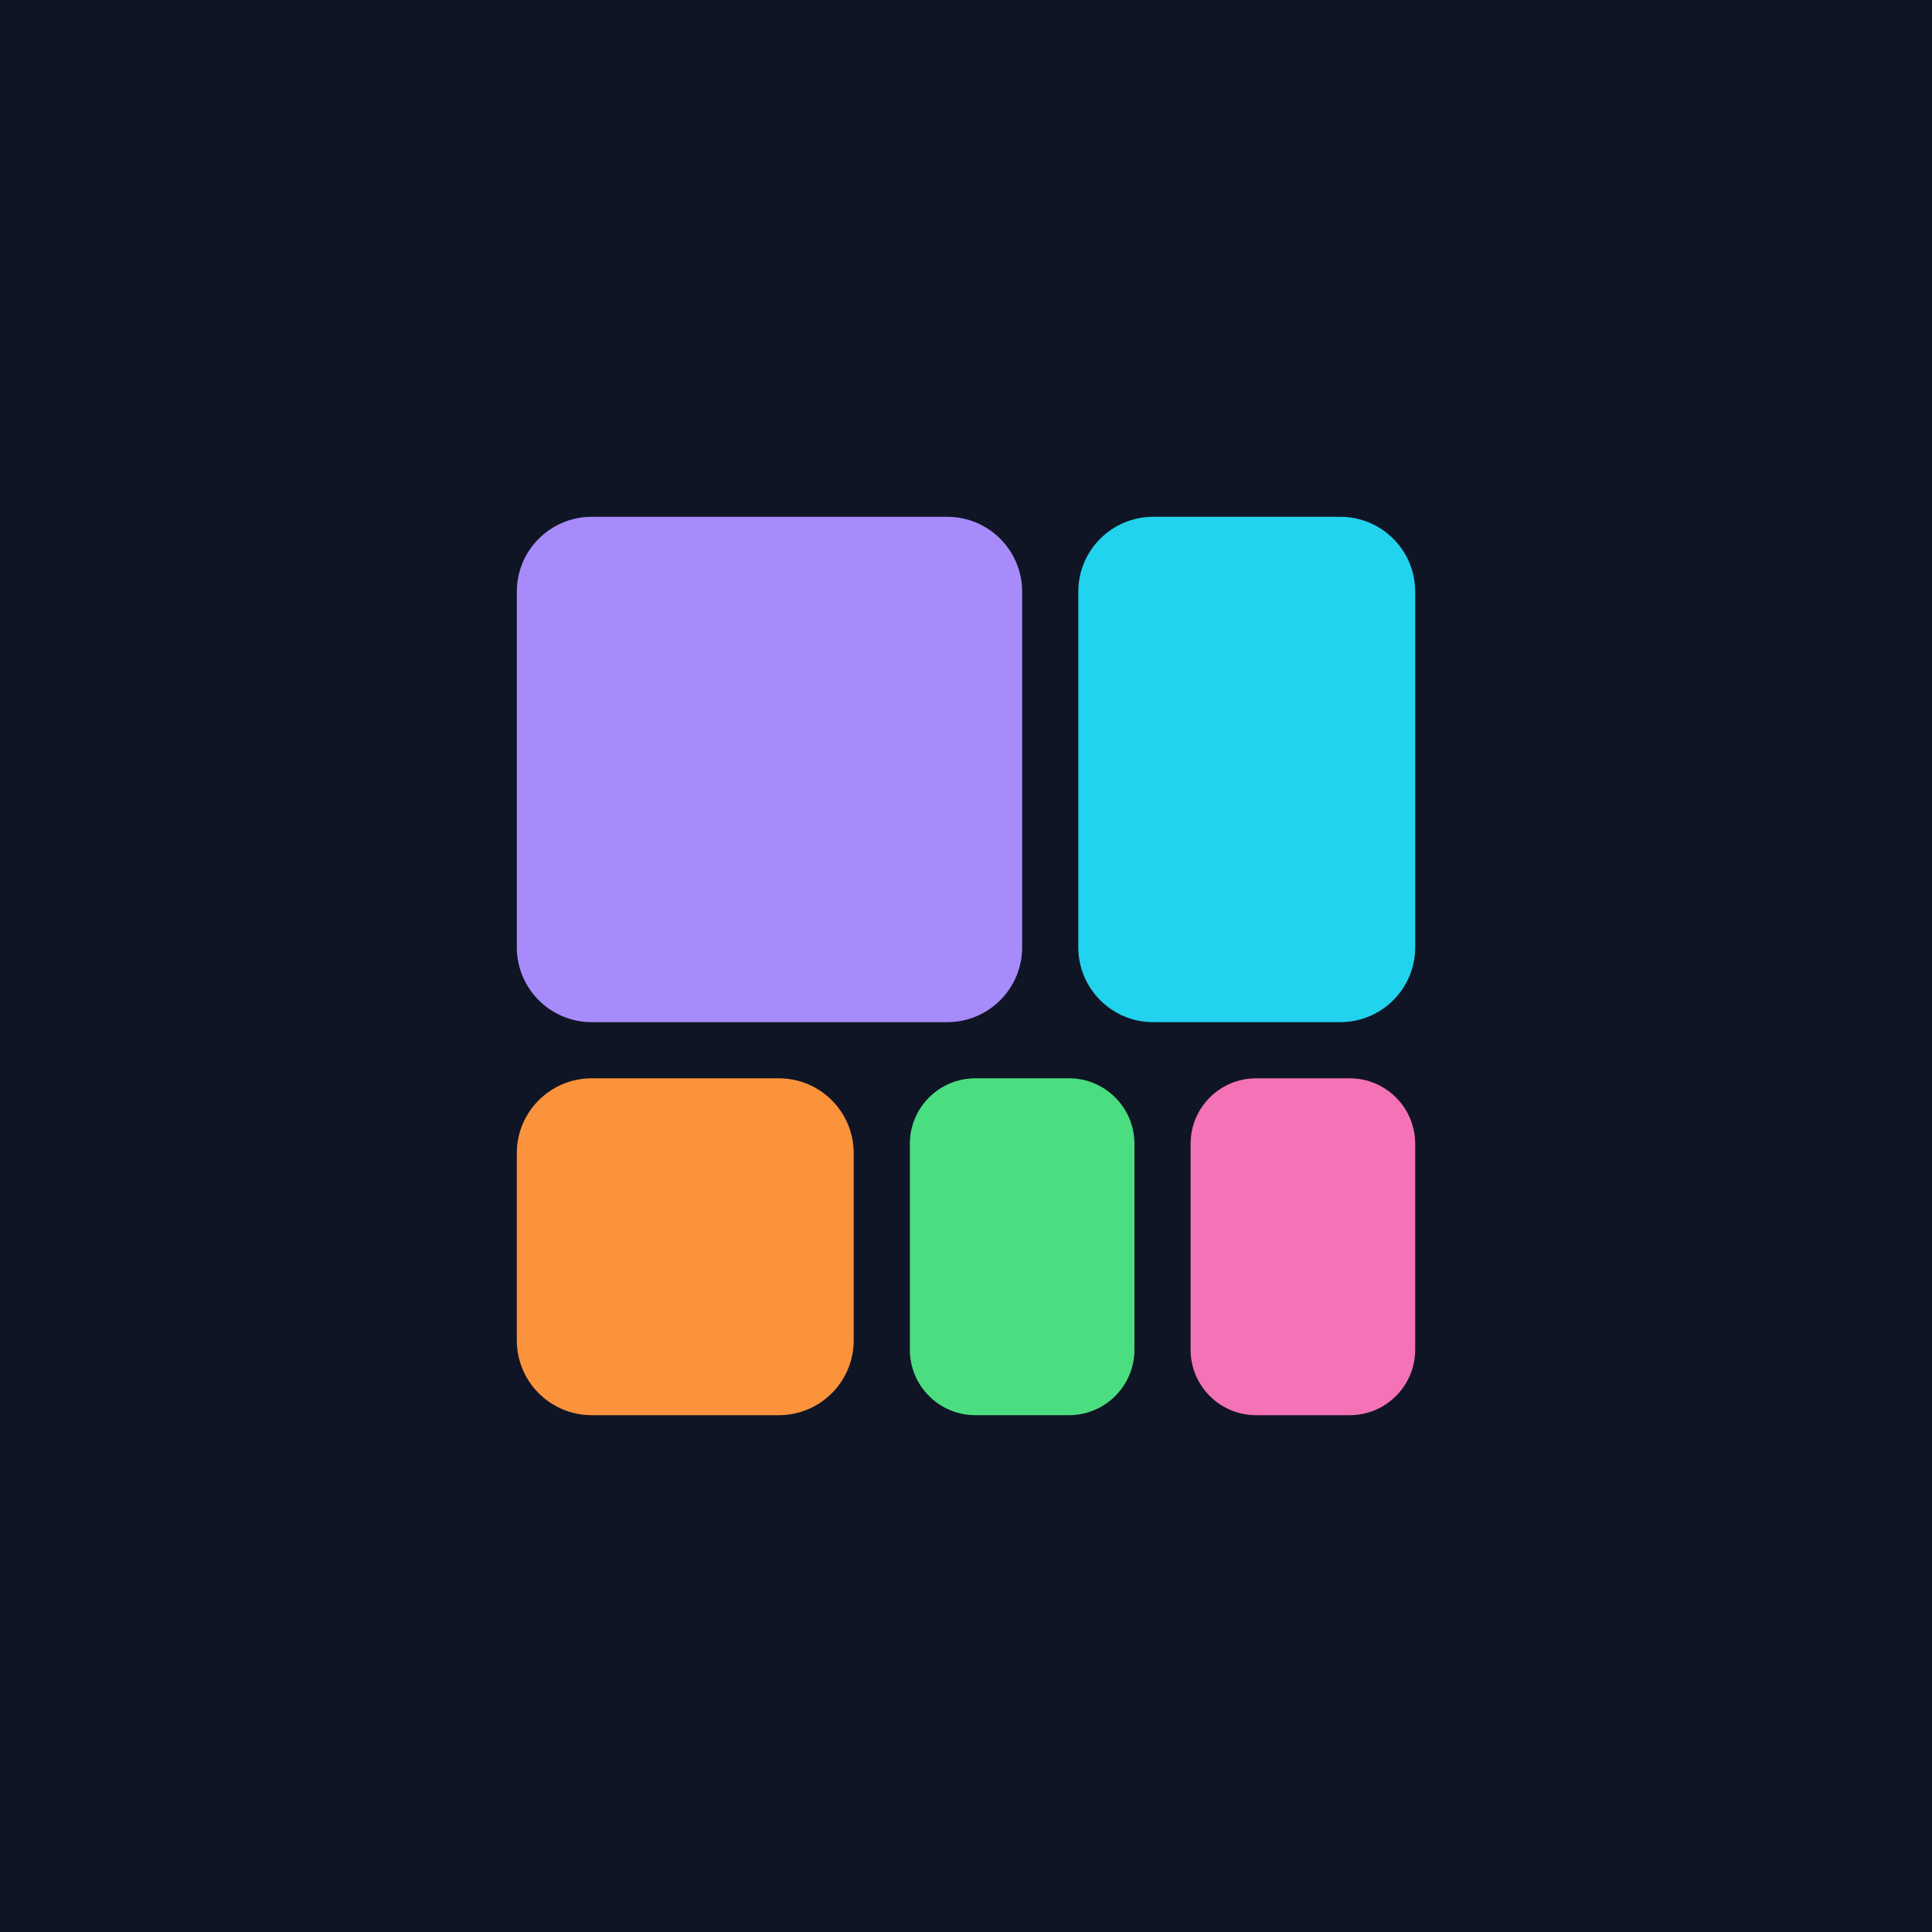
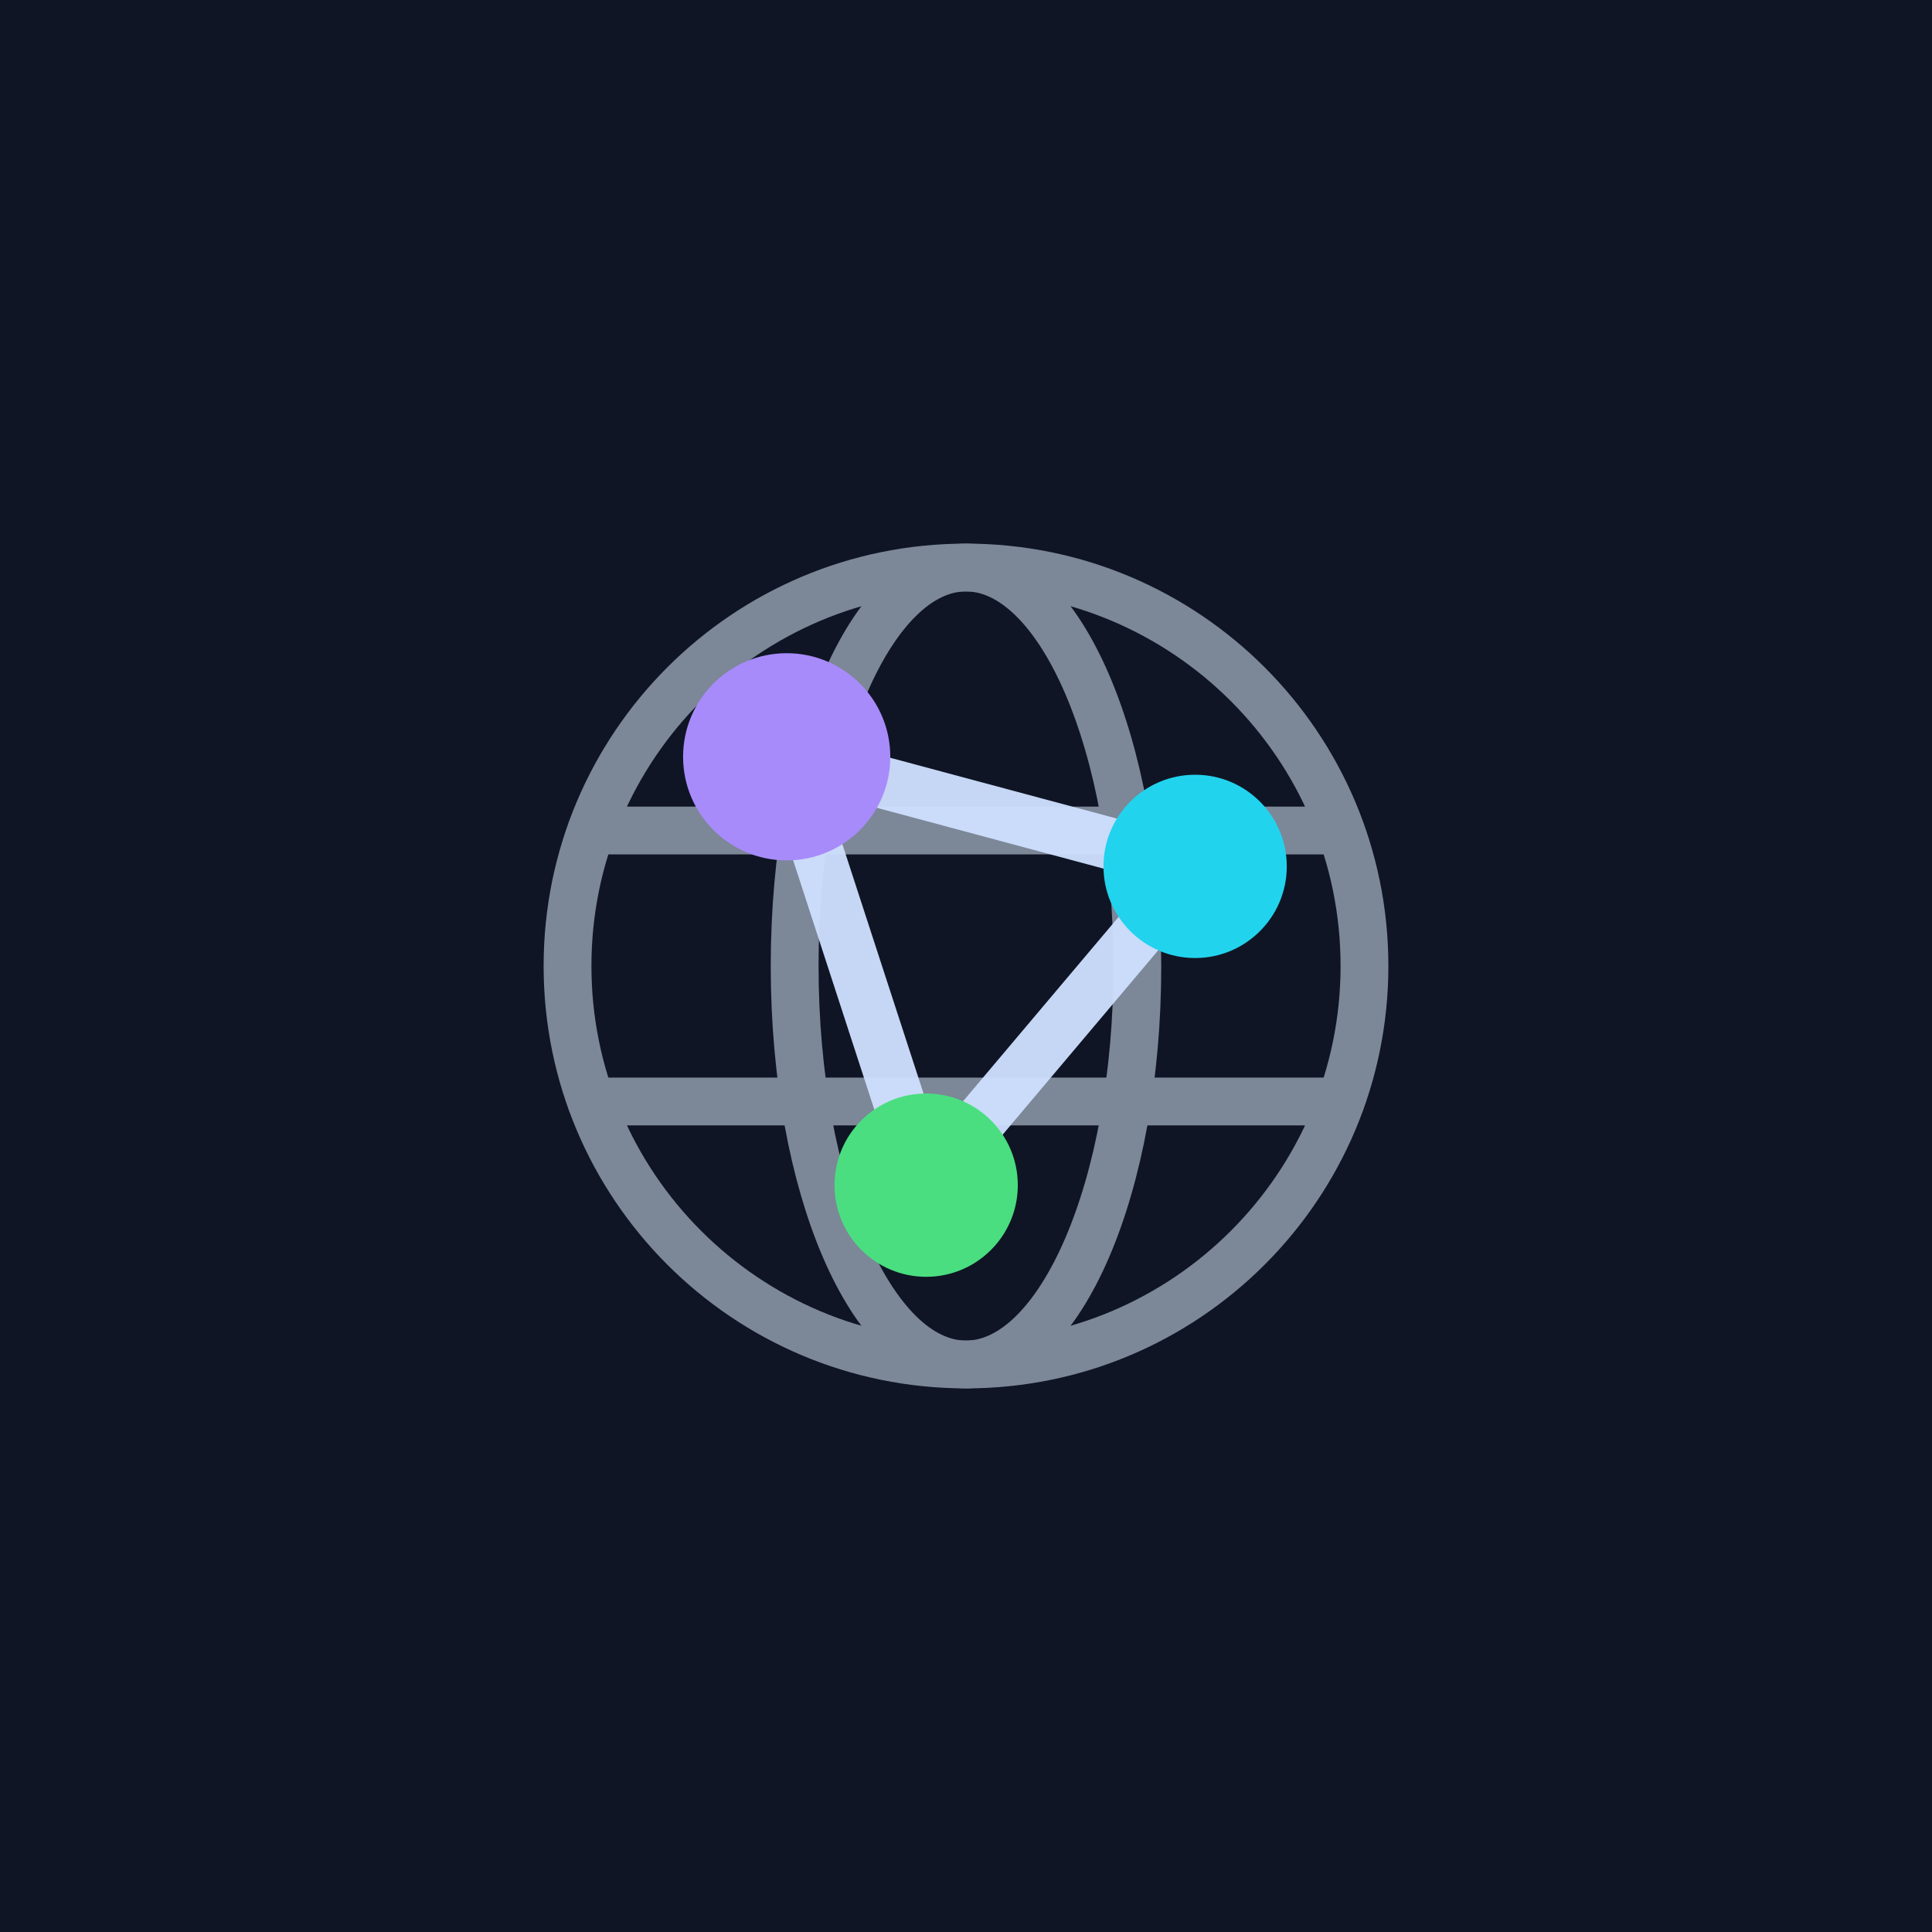
<svg xmlns="http://www.w3.org/2000/svg" viewBox="0 0 64 64" role="img" aria-label="AI Atlas">
  <rect width="64" height="64" fill="#0f1524" />
-   <g transform="translate(32 32) scale(0.62) translate(-32 -32)">
-     <rect x="8" y="8" width="27" height="27" rx="4" fill="#a78bfa" />
-     <rect x="38" y="8" width="18" height="27" rx="4" fill="#22d3ee" />
-     <rect x="8" y="38" width="18" height="18" rx="4" fill="#fb923c" />
-     <rect x="29" y="38" width="12" height="18" rx="3.5" fill="#4ade80" />
-     <rect x="44" y="38" width="12" height="18" rx="3.5" fill="#f472b6" />
+   <g transform="translate(32 32) scale(0.66) translate(-32 -32)">
+     <g fill="none" stroke="#7c8798" stroke-width="2.4" stroke-linecap="round">
+       <circle cx="32" cy="32" r="20" />
+       <ellipse cx="32" cy="32" rx="8.6" ry="20" />
+       <path d="M13.2 25.2h37.6M13.2 38.8h37.6" />
+     </g>
+     <g stroke="#cfe0ff" stroke-width="2.6" stroke-linecap="round" opacity="0.95">
+       <path d="M23 21.5 43.5 27M23 21.5 30 43M43.5 27 30 43" />
+     </g>
+     <g stroke="none">
+       <circle cx="23" cy="21.5" r="5.2" fill="#a78bfa" />
+       <circle cx="43.5" cy="27" r="4.6" fill="#22d3ee" />
+       <circle cx="30" cy="43" r="4.6" fill="#4ade80" />
+     </g>
  </g>
</svg>
